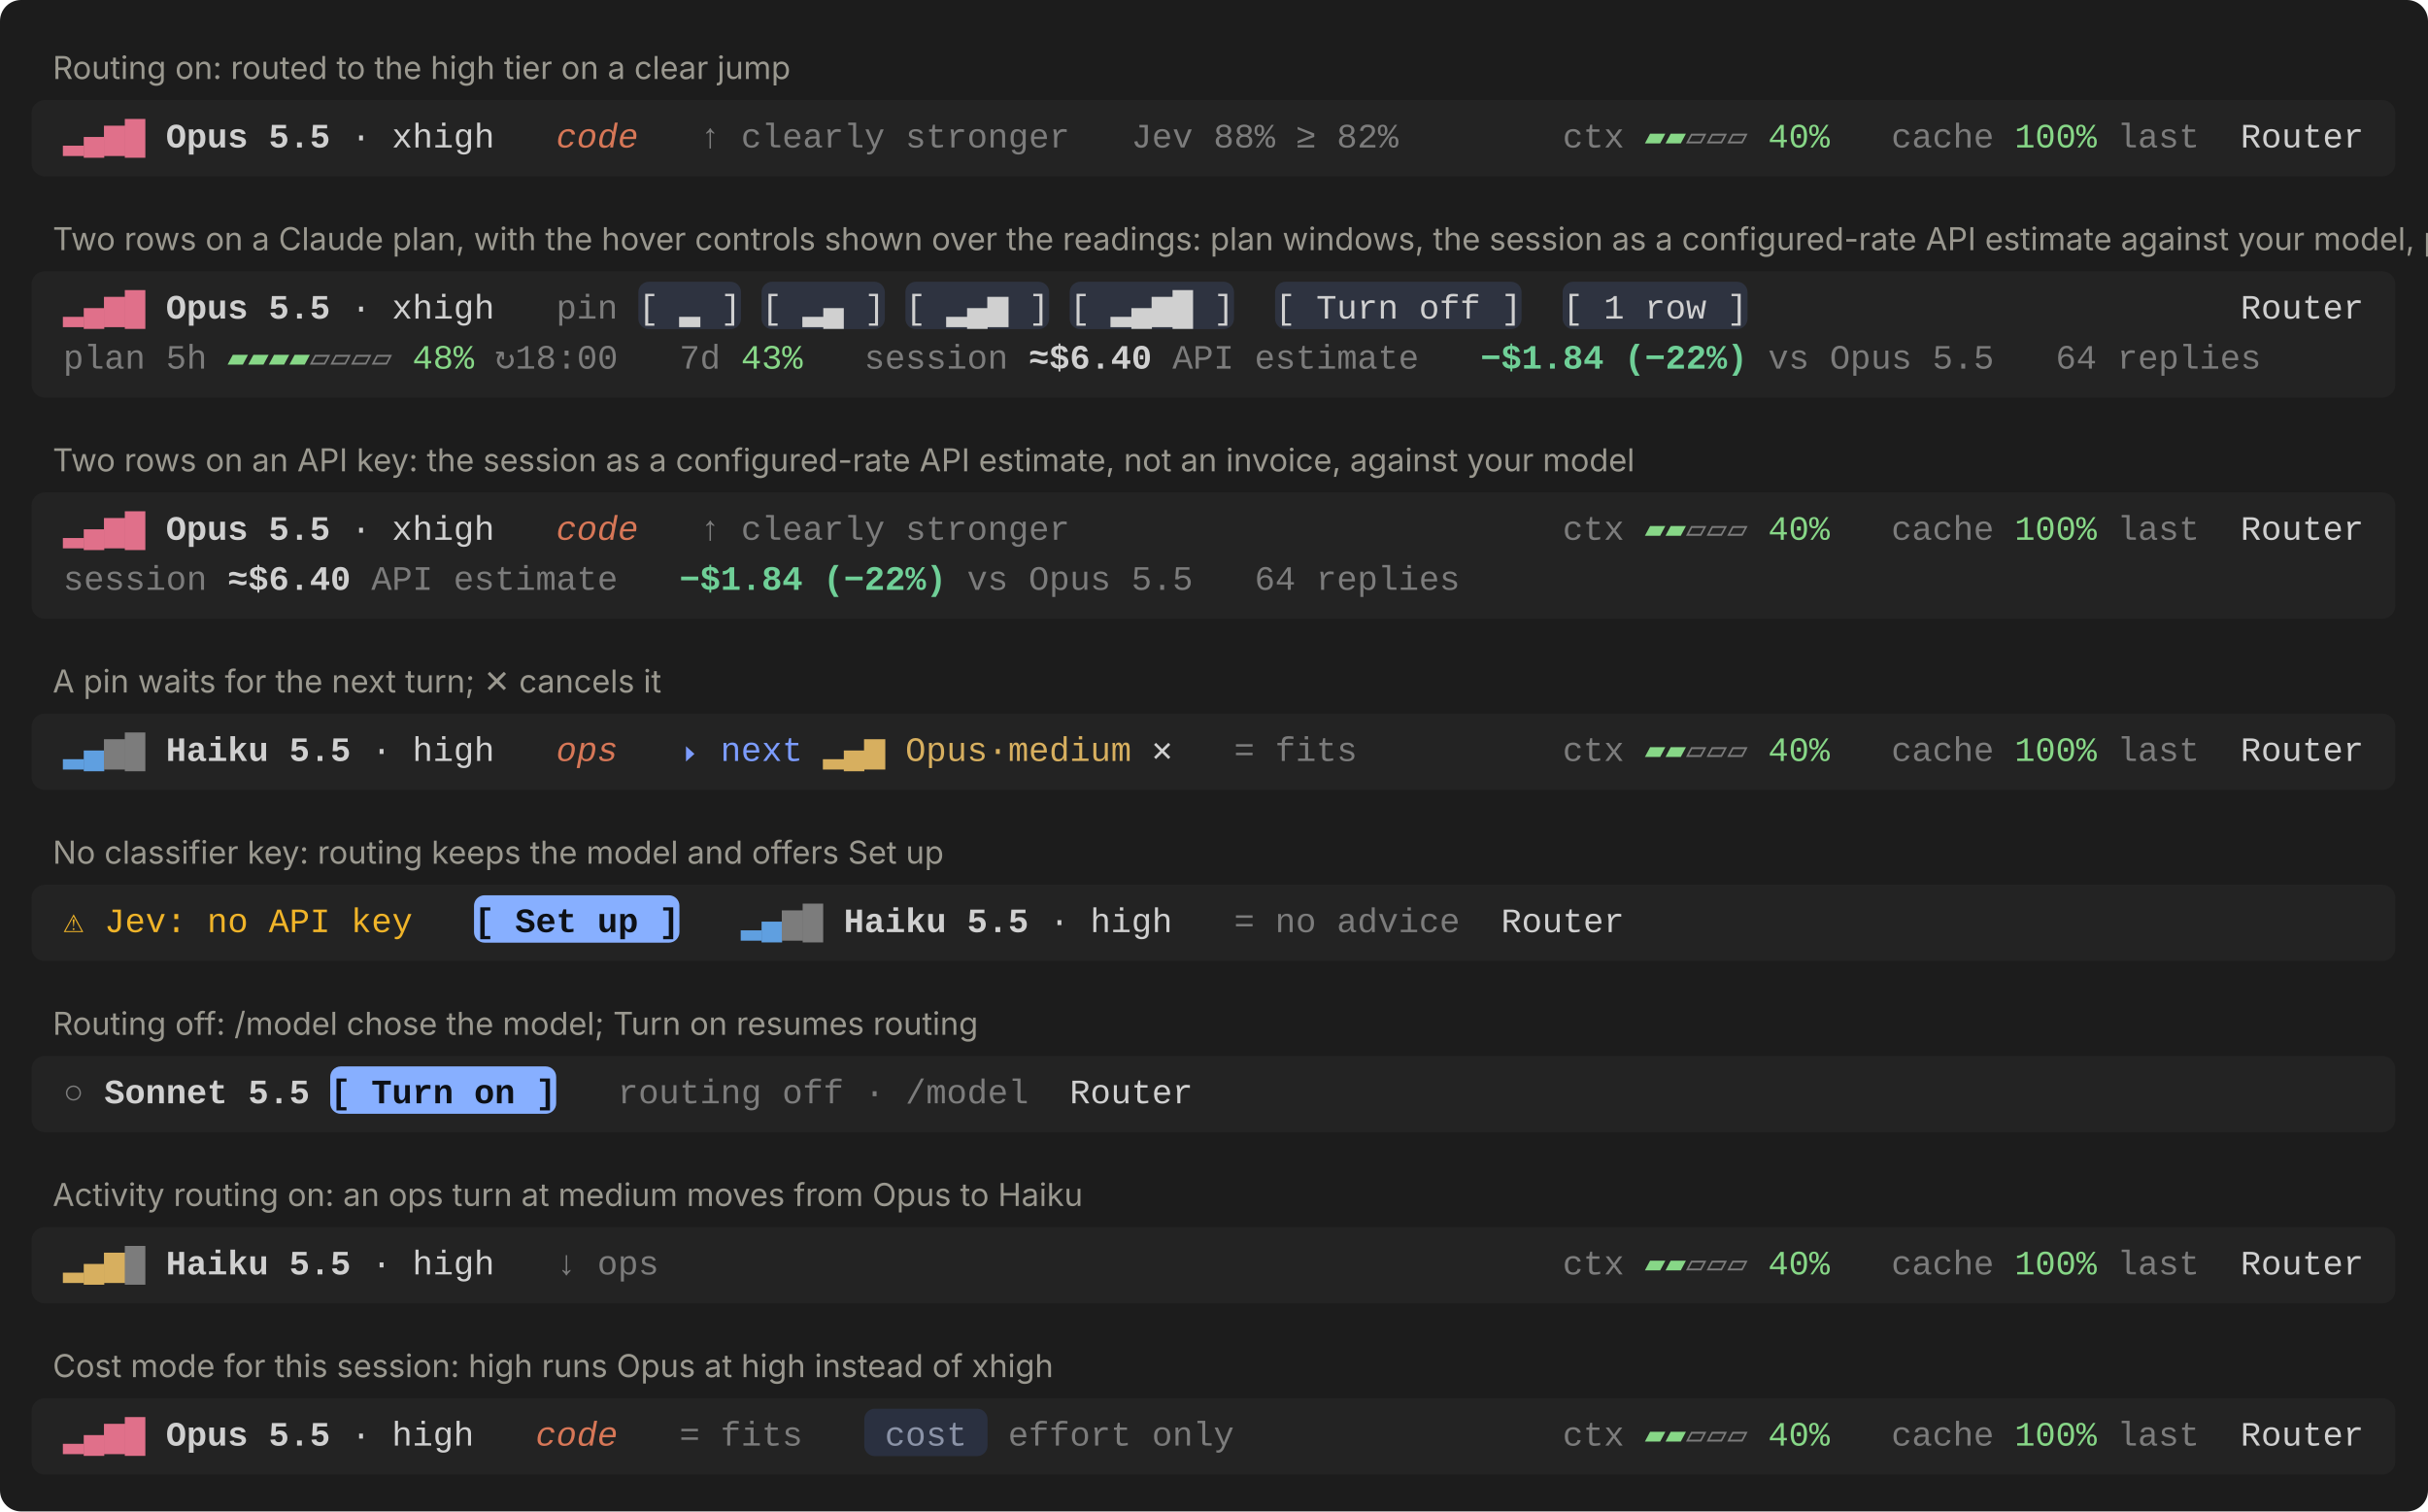
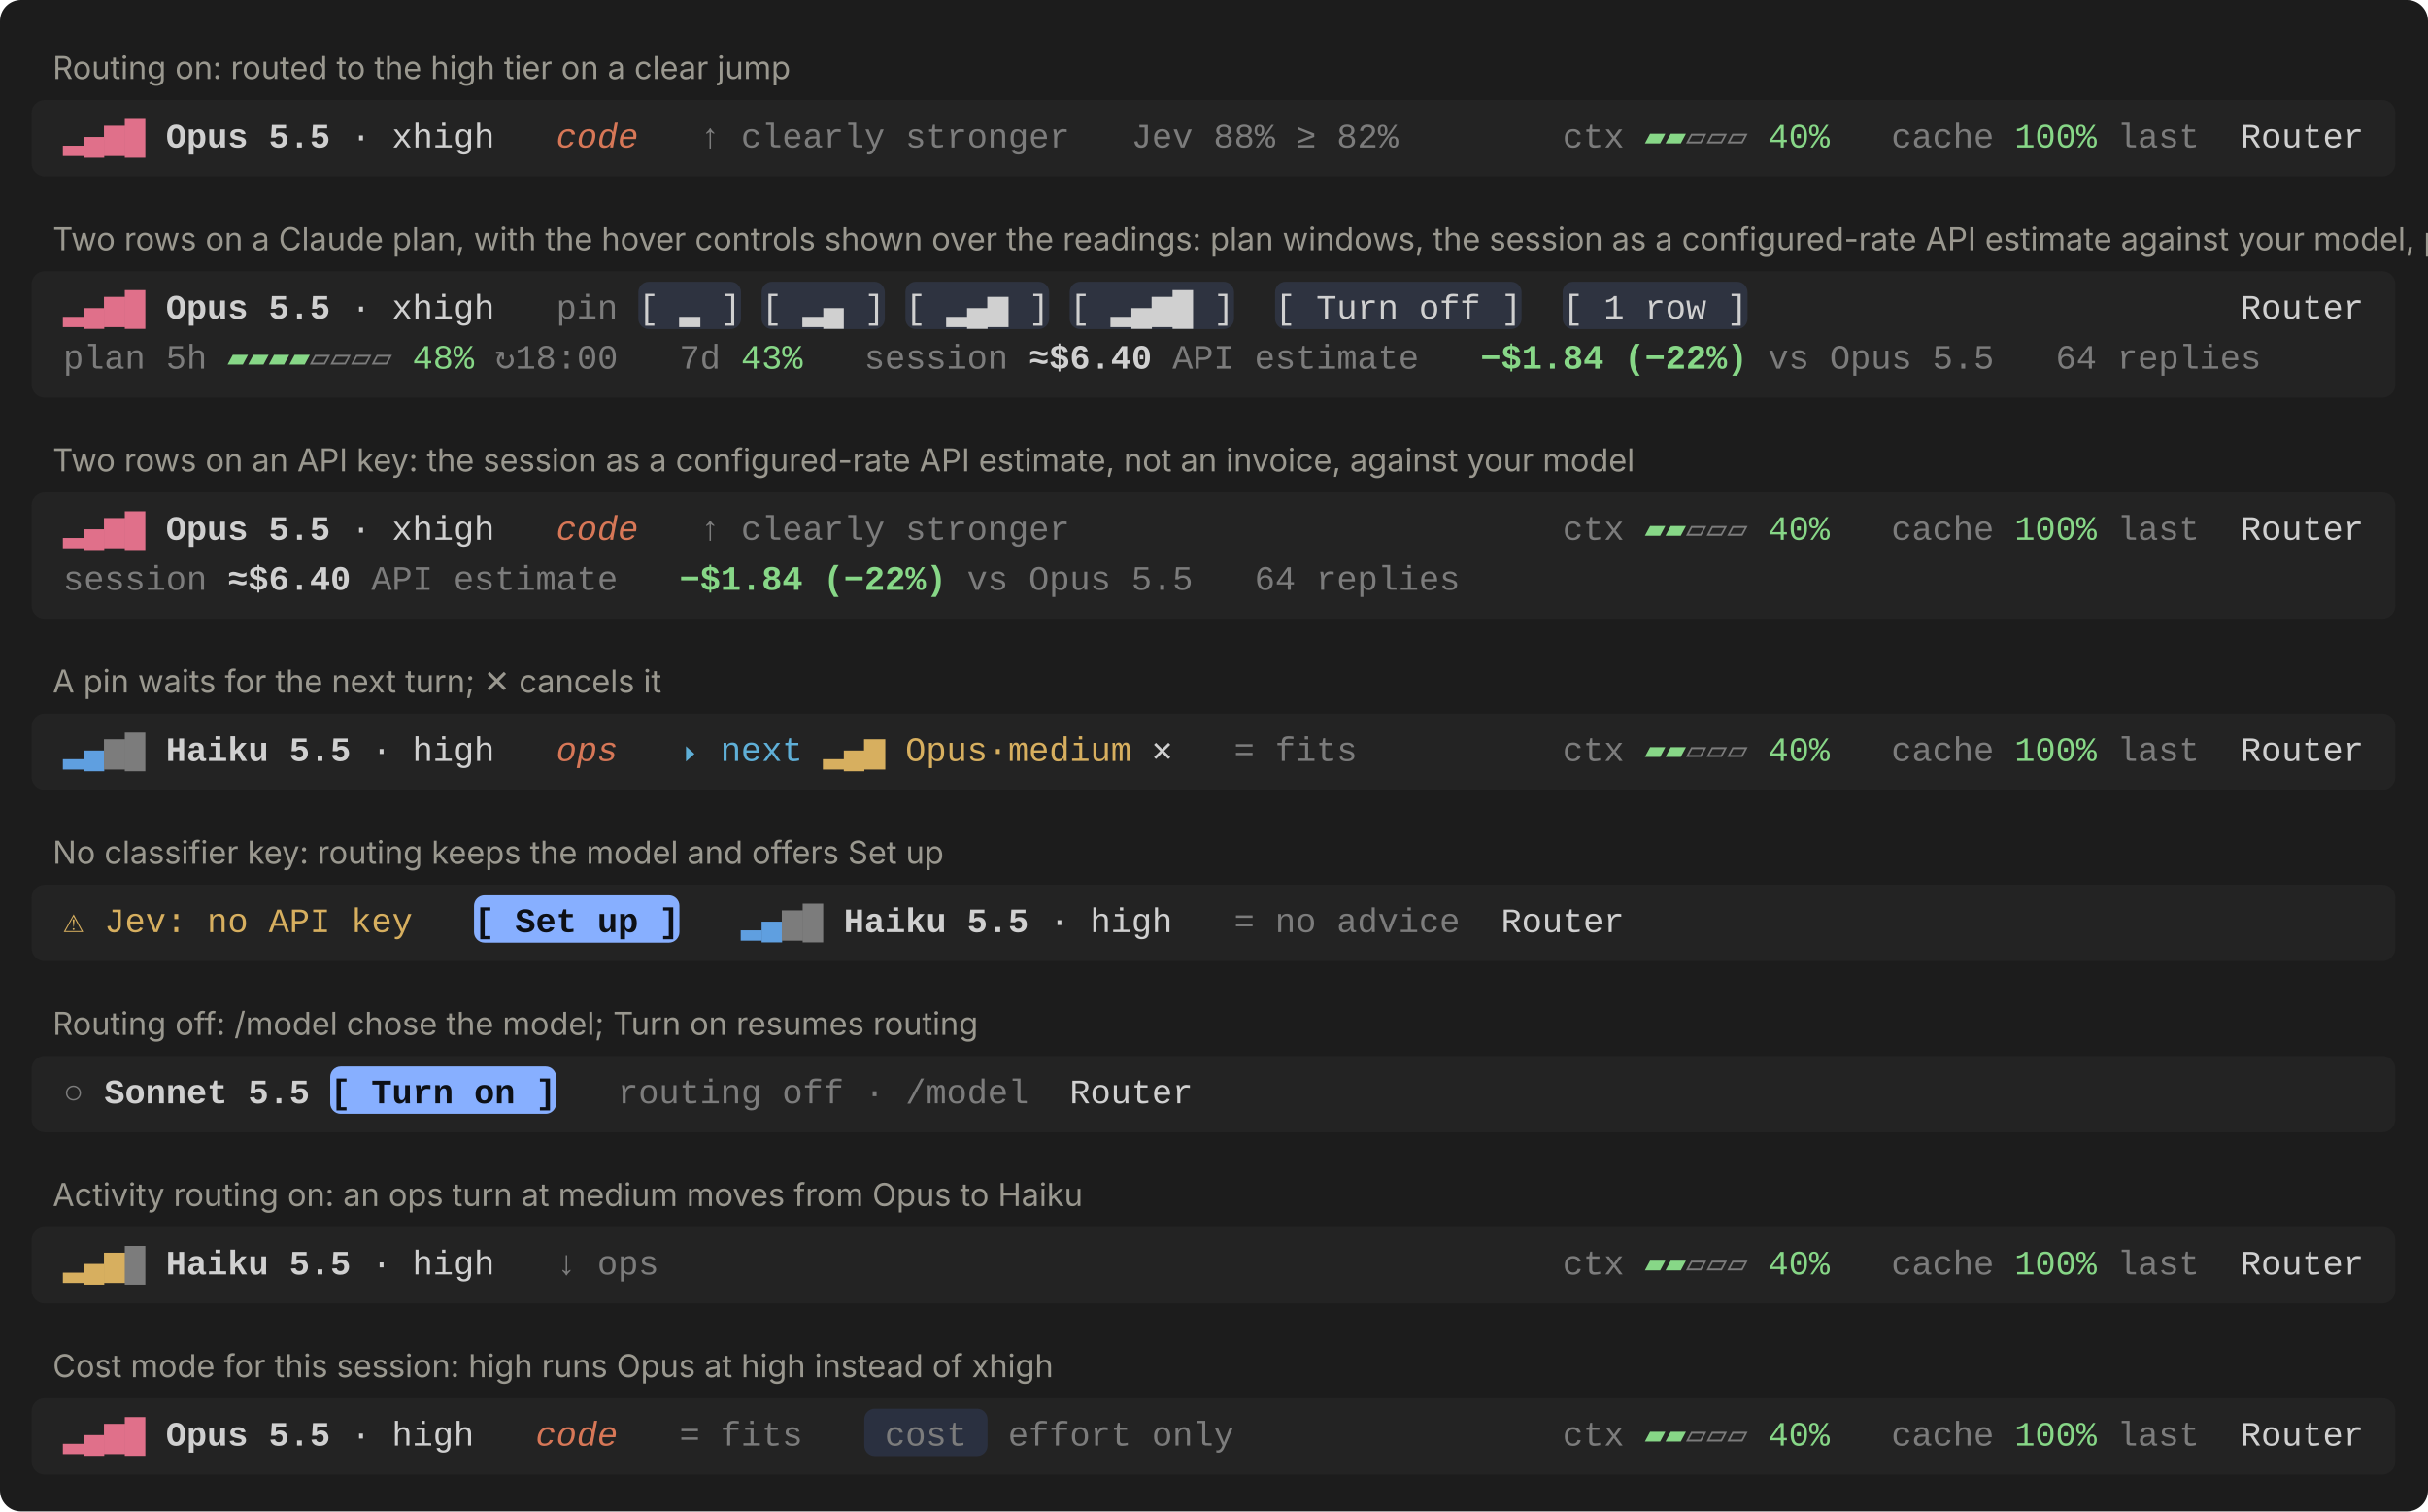
<svg xmlns="http://www.w3.org/2000/svg" viewBox="0 0 922 574" role="img" aria-labelledby="title desc">
  <style>
    text { font-family: ui-monospace, SFMono-Regular, Menlo, Consolas, 'Liberation Mono', monospace; font-size: 13px; }
    .cap { font-family: system-ui, -apple-system, 'Segoe UI', sans-serif; font-size: 12px; fill: #9a988f; }
  </style>
  <rect width="922" height="574" rx="8" fill="#1c1c1c" />
  <text class="cap" x="20" y="30">Routing on: routed to the high tier on a clear jump</text>
  <rect x="12" y="38" width="897.6" height="29" rx="5" fill="#232323" />
  <text x="24.0" y="56" fill="#e0708a" xml:space="preserve">▂</text>
  <text x="31.8" y="56" fill="#e0708a" xml:space="preserve">▄</text>
  <text x="39.6" y="56" fill="#e0708a" xml:space="preserve">▆</text>
  <text x="47.4" y="56" fill="#e0708a" xml:space="preserve">█</text>
  <text x="63.0" y="56" fill="#d0d0d0" font-weight="700" xml:space="preserve">Opus 5.5</text>
  <text x="125.4" y="56" fill="#d0d0d0" xml:space="preserve"> · xhigh</text>
  <text x="211.2" y="56" fill="#d77757" font-style="italic" xml:space="preserve">code</text>
  <text x="265.8" y="56" fill="#7c7c7c" xml:space="preserve">↑ clearly stronger</text>
  <text x="429.6" y="56" fill="#7c7c7c" xml:space="preserve">Jev 88% ≥ 82%</text>
  <text x="593.4" y="56" fill="#7c7c7c" xml:space="preserve">ctx </text>
  <text x="624.6" y="56" fill="#87d787" xml:space="preserve">▰▰</text>
  <text x="640.2" y="56" fill="#7c7c7c" xml:space="preserve">▱▱▱</text>
  <text x="663.6" y="56" fill="#87d787" xml:space="preserve"> 40%</text>
  <text x="718.2" y="56" fill="#7c7c7c" xml:space="preserve">cache </text>
  <text x="765.0" y="56" fill="#87d787" xml:space="preserve">100%</text>
  <text x="796.2" y="56" fill="#7c7c7c" xml:space="preserve"> last</text>
  <text x="850.8" y="56" fill="#d0d0d0" xml:space="preserve">Router</text>
  <text class="cap" x="20" y="95">Two rows on a Claude plan, with the hover controls shown over the readings: plan windows, the session as a configured-rate API estimate against your model, pins</text>
  <rect x="12" y="103" width="897.6" height="48" rx="5" fill="#232323" />
  <text x="24.0" y="121" fill="#e0708a" xml:space="preserve">▂</text>
  <text x="31.8" y="121" fill="#e0708a" xml:space="preserve">▄</text>
  <text x="39.6" y="121" fill="#e0708a" xml:space="preserve">▆</text>
  <text x="47.4" y="121" fill="#e0708a" xml:space="preserve">█</text>
  <text x="63.0" y="121" fill="#d0d0d0" font-weight="700" xml:space="preserve">Opus 5.5</text>
  <text x="125.4" y="121" fill="#d0d0d0" xml:space="preserve"> · xhigh</text>
  <text x="211.2" y="121" fill="#7c7c7c" xml:space="preserve">pin </text>
  <rect x="242.4" y="107" width="39.0" height="18" rx="4" fill="#2e3340" />
  <text x="242.4" y="121" fill="#d0d0d0" xml:space="preserve">[ ▂ ]</text>
  <rect x="289.2" y="107" width="46.8" height="18" rx="4" fill="#2e3340" />
  <text x="289.2" y="121" fill="#d0d0d0" xml:space="preserve">[ ▂▄ ]</text>
  <rect x="343.8" y="107" width="54.6" height="18" rx="4" fill="#2e3340" />
  <text x="343.8" y="121" fill="#d0d0d0" xml:space="preserve">[ ▂▄▆ ]</text>
  <rect x="406.2" y="107" width="62.4" height="18" rx="4" fill="#2e3340" />
  <text x="406.2" y="121" fill="#d0d0d0" xml:space="preserve">[ ▂▄▆█ ]</text>
  <rect x="484.2" y="107" width="93.6" height="18" rx="4" fill="#2e3340" />
  <text x="484.2" y="121" fill="#d0d0d0" xml:space="preserve">[ Turn off ]</text>
  <rect x="593.4" y="107" width="70.2" height="18" rx="4" fill="#2e3340" />
  <text x="593.4" y="121" fill="#d0d0d0" xml:space="preserve">[ 1 row ]</text>
  <text x="850.8" y="121" fill="#d0d0d0" xml:space="preserve">Router</text>
  <text x="24.0" y="140" fill="#7c7c7c" xml:space="preserve">plan 5h </text>
  <text x="86.4" y="140" fill="#87d787" xml:space="preserve">▰▰▰▰</text>
  <text x="117.6" y="140" fill="#7c7c7c" xml:space="preserve">▱▱▱▱</text>
  <text x="148.8" y="140" fill="#87d787" xml:space="preserve"> 48%</text>
  <text x="180.0" y="140" fill="#7c7c7c" xml:space="preserve"> ↻18:00</text>
  <text x="258.0" y="140" fill="#7c7c7c" xml:space="preserve">7d </text>
  <text x="281.4" y="140" fill="#87d787" xml:space="preserve">43%</text>
  <text x="328.2" y="140" fill="#7c7c7c" xml:space="preserve">session </text>
  <text x="390.6" y="140" fill="#d0d0d0" font-weight="700" xml:space="preserve">≈$6.40</text>
  <text x="437.4" y="140" fill="#7c7c7c" xml:space="preserve"> API estimate</text>
-   <text x="562.2" y="140" fill="#6fcf97" font-weight="700" xml:space="preserve">−$1.84 (−22%)</text>
+   <text x="562.2" y="140" fill="#87d787" font-weight="700" xml:space="preserve">−$1.84 (−22%)</text>
  <text x="663.6" y="140" fill="#7c7c7c" xml:space="preserve"> vs Opus 5.5</text>
  <text x="780.6" y="140" fill="#7c7c7c" xml:space="preserve">64 replies</text>
  <text class="cap" x="20" y="179">Two rows on an API key: the session as a configured-rate API estimate, not an invoice, against your model</text>
  <rect x="12" y="187" width="897.6" height="48" rx="5" fill="#232323" />
  <text x="24.0" y="205" fill="#e0708a" xml:space="preserve">▂</text>
  <text x="31.8" y="205" fill="#e0708a" xml:space="preserve">▄</text>
  <text x="39.6" y="205" fill="#e0708a" xml:space="preserve">▆</text>
  <text x="47.4" y="205" fill="#e0708a" xml:space="preserve">█</text>
  <text x="63.0" y="205" fill="#d0d0d0" font-weight="700" xml:space="preserve">Opus 5.5</text>
  <text x="125.4" y="205" fill="#d0d0d0" xml:space="preserve"> · xhigh</text>
  <text x="211.2" y="205" fill="#d77757" font-style="italic" xml:space="preserve">code</text>
  <text x="265.8" y="205" fill="#7c7c7c" xml:space="preserve">↑ clearly stronger</text>
  <text x="593.4" y="205" fill="#7c7c7c" xml:space="preserve">ctx </text>
  <text x="624.6" y="205" fill="#87d787" xml:space="preserve">▰▰</text>
  <text x="640.2" y="205" fill="#7c7c7c" xml:space="preserve">▱▱▱</text>
  <text x="663.6" y="205" fill="#87d787" xml:space="preserve"> 40%</text>
  <text x="718.2" y="205" fill="#7c7c7c" xml:space="preserve">cache </text>
  <text x="765.0" y="205" fill="#87d787" xml:space="preserve">100%</text>
  <text x="796.2" y="205" fill="#7c7c7c" xml:space="preserve"> last</text>
  <text x="850.8" y="205" fill="#d0d0d0" xml:space="preserve">Router</text>
  <text x="24.0" y="224" fill="#7c7c7c" xml:space="preserve">session </text>
  <text x="86.4" y="224" fill="#d0d0d0" font-weight="700" xml:space="preserve">≈$6.40</text>
  <text x="133.2" y="224" fill="#7c7c7c" xml:space="preserve"> API estimate</text>
-   <text x="258.0" y="224" fill="#6fcf97" font-weight="700" xml:space="preserve">−$1.84 (−22%)</text>
+   <text x="258.0" y="224" fill="#87d787" font-weight="700" xml:space="preserve">−$1.84 (−22%)</text>
  <text x="359.4" y="224" fill="#7c7c7c" xml:space="preserve"> vs Opus 5.5</text>
  <text x="476.4" y="224" fill="#7c7c7c" xml:space="preserve">64 replies</text>
  <text class="cap" x="20" y="263">A pin waits for the next turn; ✕ cancels it</text>
  <rect x="12" y="271" width="897.6" height="29" rx="5" fill="#232323" />
  <text x="24.0" y="289" fill="#5f9fe0" xml:space="preserve">▂</text>
  <text x="31.8" y="289" fill="#5f9fe0" xml:space="preserve">▄</text>
  <text x="39.6" y="289" fill="#7c7c7c" xml:space="preserve">▆</text>
  <text x="47.4" y="289" fill="#7c7c7c" xml:space="preserve">█</text>
  <text x="63.0" y="289" fill="#d0d0d0" font-weight="700" xml:space="preserve">Haiku 5.5</text>
  <text x="133.2" y="289" fill="#d0d0d0" xml:space="preserve"> · high</text>
  <text x="211.2" y="289" fill="#d77757" font-style="italic" xml:space="preserve">ops</text>
-   <text x="258.0" y="289" fill="#7c9cff" xml:space="preserve">⏵ next </text>
+   <text x="258.0" y="289" fill="#5fafd7" xml:space="preserve">⏵ next </text>
  <text x="312.6" y="289" fill="#d7af5f" xml:space="preserve">▂▄▆</text>
  <text x="336.0" y="289" fill="#d7af5f" xml:space="preserve"> Opus·medium</text>
  <text x="437.4" y="289" fill="#d0d0d0" xml:space="preserve">✕</text>
  <text x="468.6" y="289" fill="#7c7c7c" xml:space="preserve">= fits</text>
  <text x="593.4" y="289" fill="#7c7c7c" xml:space="preserve">ctx </text>
  <text x="624.6" y="289" fill="#87d787" xml:space="preserve">▰▰</text>
  <text x="640.2" y="289" fill="#7c7c7c" xml:space="preserve">▱▱▱</text>
  <text x="663.6" y="289" fill="#87d787" xml:space="preserve"> 40%</text>
  <text x="718.2" y="289" fill="#7c7c7c" xml:space="preserve">cache </text>
  <text x="765.0" y="289" fill="#87d787" xml:space="preserve">100%</text>
  <text x="796.2" y="289" fill="#7c7c7c" xml:space="preserve"> last</text>
  <text x="850.8" y="289" fill="#d0d0d0" xml:space="preserve">Router</text>
  <text class="cap" x="20" y="328">No classifier key: routing keeps the model and offers Set up</text>
  <rect x="12" y="336" width="897.6" height="29" rx="5" fill="#232323" />
-   <text x="24.0" y="354" fill="#f0b429" xml:space="preserve">⚠ Jev: no API key</text>
+   <text x="24.0" y="354" fill="#d7af5f" xml:space="preserve">⚠ Jev: no API key</text>
  <rect x="180.0" y="340" width="78.0" height="18" rx="4" fill="#87afff" />
  <text x="180.0" y="354" fill="#0d1016" font-weight="700" xml:space="preserve">[ Set up ]</text>
  <text x="281.4" y="354" fill="#5f9fe0" xml:space="preserve">▂</text>
  <text x="289.2" y="354" fill="#5f9fe0" xml:space="preserve">▄</text>
  <text x="297.0" y="354" fill="#7c7c7c" xml:space="preserve">▆</text>
  <text x="304.8" y="354" fill="#7c7c7c" xml:space="preserve">█</text>
  <text x="320.4" y="354" fill="#d0d0d0" font-weight="700" xml:space="preserve">Haiku 5.5</text>
  <text x="390.6" y="354" fill="#d0d0d0" xml:space="preserve"> · high</text>
  <text x="468.6" y="354" fill="#7c7c7c" xml:space="preserve">= no advice</text>
  <text x="570.0" y="354" fill="#d0d0d0" xml:space="preserve">Router</text>
  <text class="cap" x="20" y="393">Routing off: /model chose the model; Turn on resumes routing</text>
  <rect x="12" y="401" width="897.6" height="29" rx="5" fill="#232323" />
  <text x="24.0" y="419" fill="#7c7c7c" xml:space="preserve">○ </text>
  <text x="39.6" y="419" fill="#d0d0d0" font-weight="700" xml:space="preserve">Sonnet 5.5</text>
  <rect x="125.4" y="405" width="85.8" height="18" rx="4" fill="#87afff" />
  <text x="125.4" y="419" fill="#0d1016" font-weight="700" xml:space="preserve">[ Turn on ]</text>
  <text x="234.6" y="419" fill="#7c7c7c" xml:space="preserve">routing off · /model</text>
  <text x="406.2" y="419" fill="#d0d0d0" xml:space="preserve">Router</text>
  <text class="cap" x="20" y="458">Activity routing on: an ops turn at medium moves from Opus to Haiku</text>
  <rect x="12" y="466" width="897.6" height="29" rx="5" fill="#232323" />
  <text x="24.0" y="484" fill="#d7af5f" xml:space="preserve">▂</text>
  <text x="31.8" y="484" fill="#d7af5f" xml:space="preserve">▄</text>
  <text x="39.6" y="484" fill="#d7af5f" xml:space="preserve">▆</text>
  <text x="47.4" y="484" fill="#7c7c7c" xml:space="preserve">█</text>
  <text x="63.0" y="484" fill="#d0d0d0" font-weight="700" xml:space="preserve">Haiku 5.5</text>
  <text x="133.2" y="484" fill="#d0d0d0" xml:space="preserve"> · high</text>
  <text x="211.2" y="484" fill="#7c7c7c" xml:space="preserve">↓ ops</text>
  <text x="593.4" y="484" fill="#7c7c7c" xml:space="preserve">ctx </text>
  <text x="624.6" y="484" fill="#87d787" xml:space="preserve">▰▰</text>
  <text x="640.2" y="484" fill="#7c7c7c" xml:space="preserve">▱▱▱</text>
  <text x="663.6" y="484" fill="#87d787" xml:space="preserve"> 40%</text>
  <text x="718.2" y="484" fill="#7c7c7c" xml:space="preserve">cache </text>
  <text x="765.0" y="484" fill="#87d787" xml:space="preserve">100%</text>
  <text x="796.2" y="484" fill="#7c7c7c" xml:space="preserve"> last</text>
  <text x="850.8" y="484" fill="#d0d0d0" xml:space="preserve">Router</text>
  <text class="cap" x="20" y="523">Cost mode for this session: high runs Opus at high instead of xhigh</text>
  <rect x="12" y="531" width="897.6" height="29" rx="5" fill="#232323" />
  <text x="24.0" y="549" fill="#e0708a" xml:space="preserve">▂</text>
  <text x="31.8" y="549" fill="#e0708a" xml:space="preserve">▄</text>
  <text x="39.6" y="549" fill="#e0708a" xml:space="preserve">▆</text>
  <text x="47.4" y="549" fill="#e0708a" xml:space="preserve">█</text>
  <text x="63.0" y="549" fill="#d0d0d0" font-weight="700" xml:space="preserve">Opus 5.5</text>
  <text x="125.4" y="549" fill="#d0d0d0" xml:space="preserve"> · high</text>
  <text x="203.4" y="549" fill="#d77757" font-style="italic" xml:space="preserve">code</text>
  <text x="258.0" y="549" fill="#7c7c7c" xml:space="preserve">= fits</text>
  <rect x="328.2" y="535" width="46.8" height="18" rx="4" fill="#2a3040" />
-   <text x="328.2" y="549" fill="#8b93a7" xml:space="preserve"> cost </text>
+   <text x="328.2" y="549" fill="#7c7c7c" xml:space="preserve"> cost </text>
  <text x="375.0" y="549" fill="#7c7c7c" xml:space="preserve"> effort only</text>
  <text x="593.4" y="549" fill="#7c7c7c" xml:space="preserve">ctx </text>
  <text x="624.6" y="549" fill="#87d787" xml:space="preserve">▰▰</text>
  <text x="640.2" y="549" fill="#7c7c7c" xml:space="preserve">▱▱▱</text>
  <text x="663.6" y="549" fill="#87d787" xml:space="preserve"> 40%</text>
  <text x="718.2" y="549" fill="#7c7c7c" xml:space="preserve">cache </text>
  <text x="765.0" y="549" fill="#87d787" xml:space="preserve">100%</text>
  <text x="796.2" y="549" fill="#7c7c7c" xml:space="preserve"> last</text>
  <text x="850.8" y="549" fill="#d0d0d0" xml:space="preserve">Router</text>
</svg>
